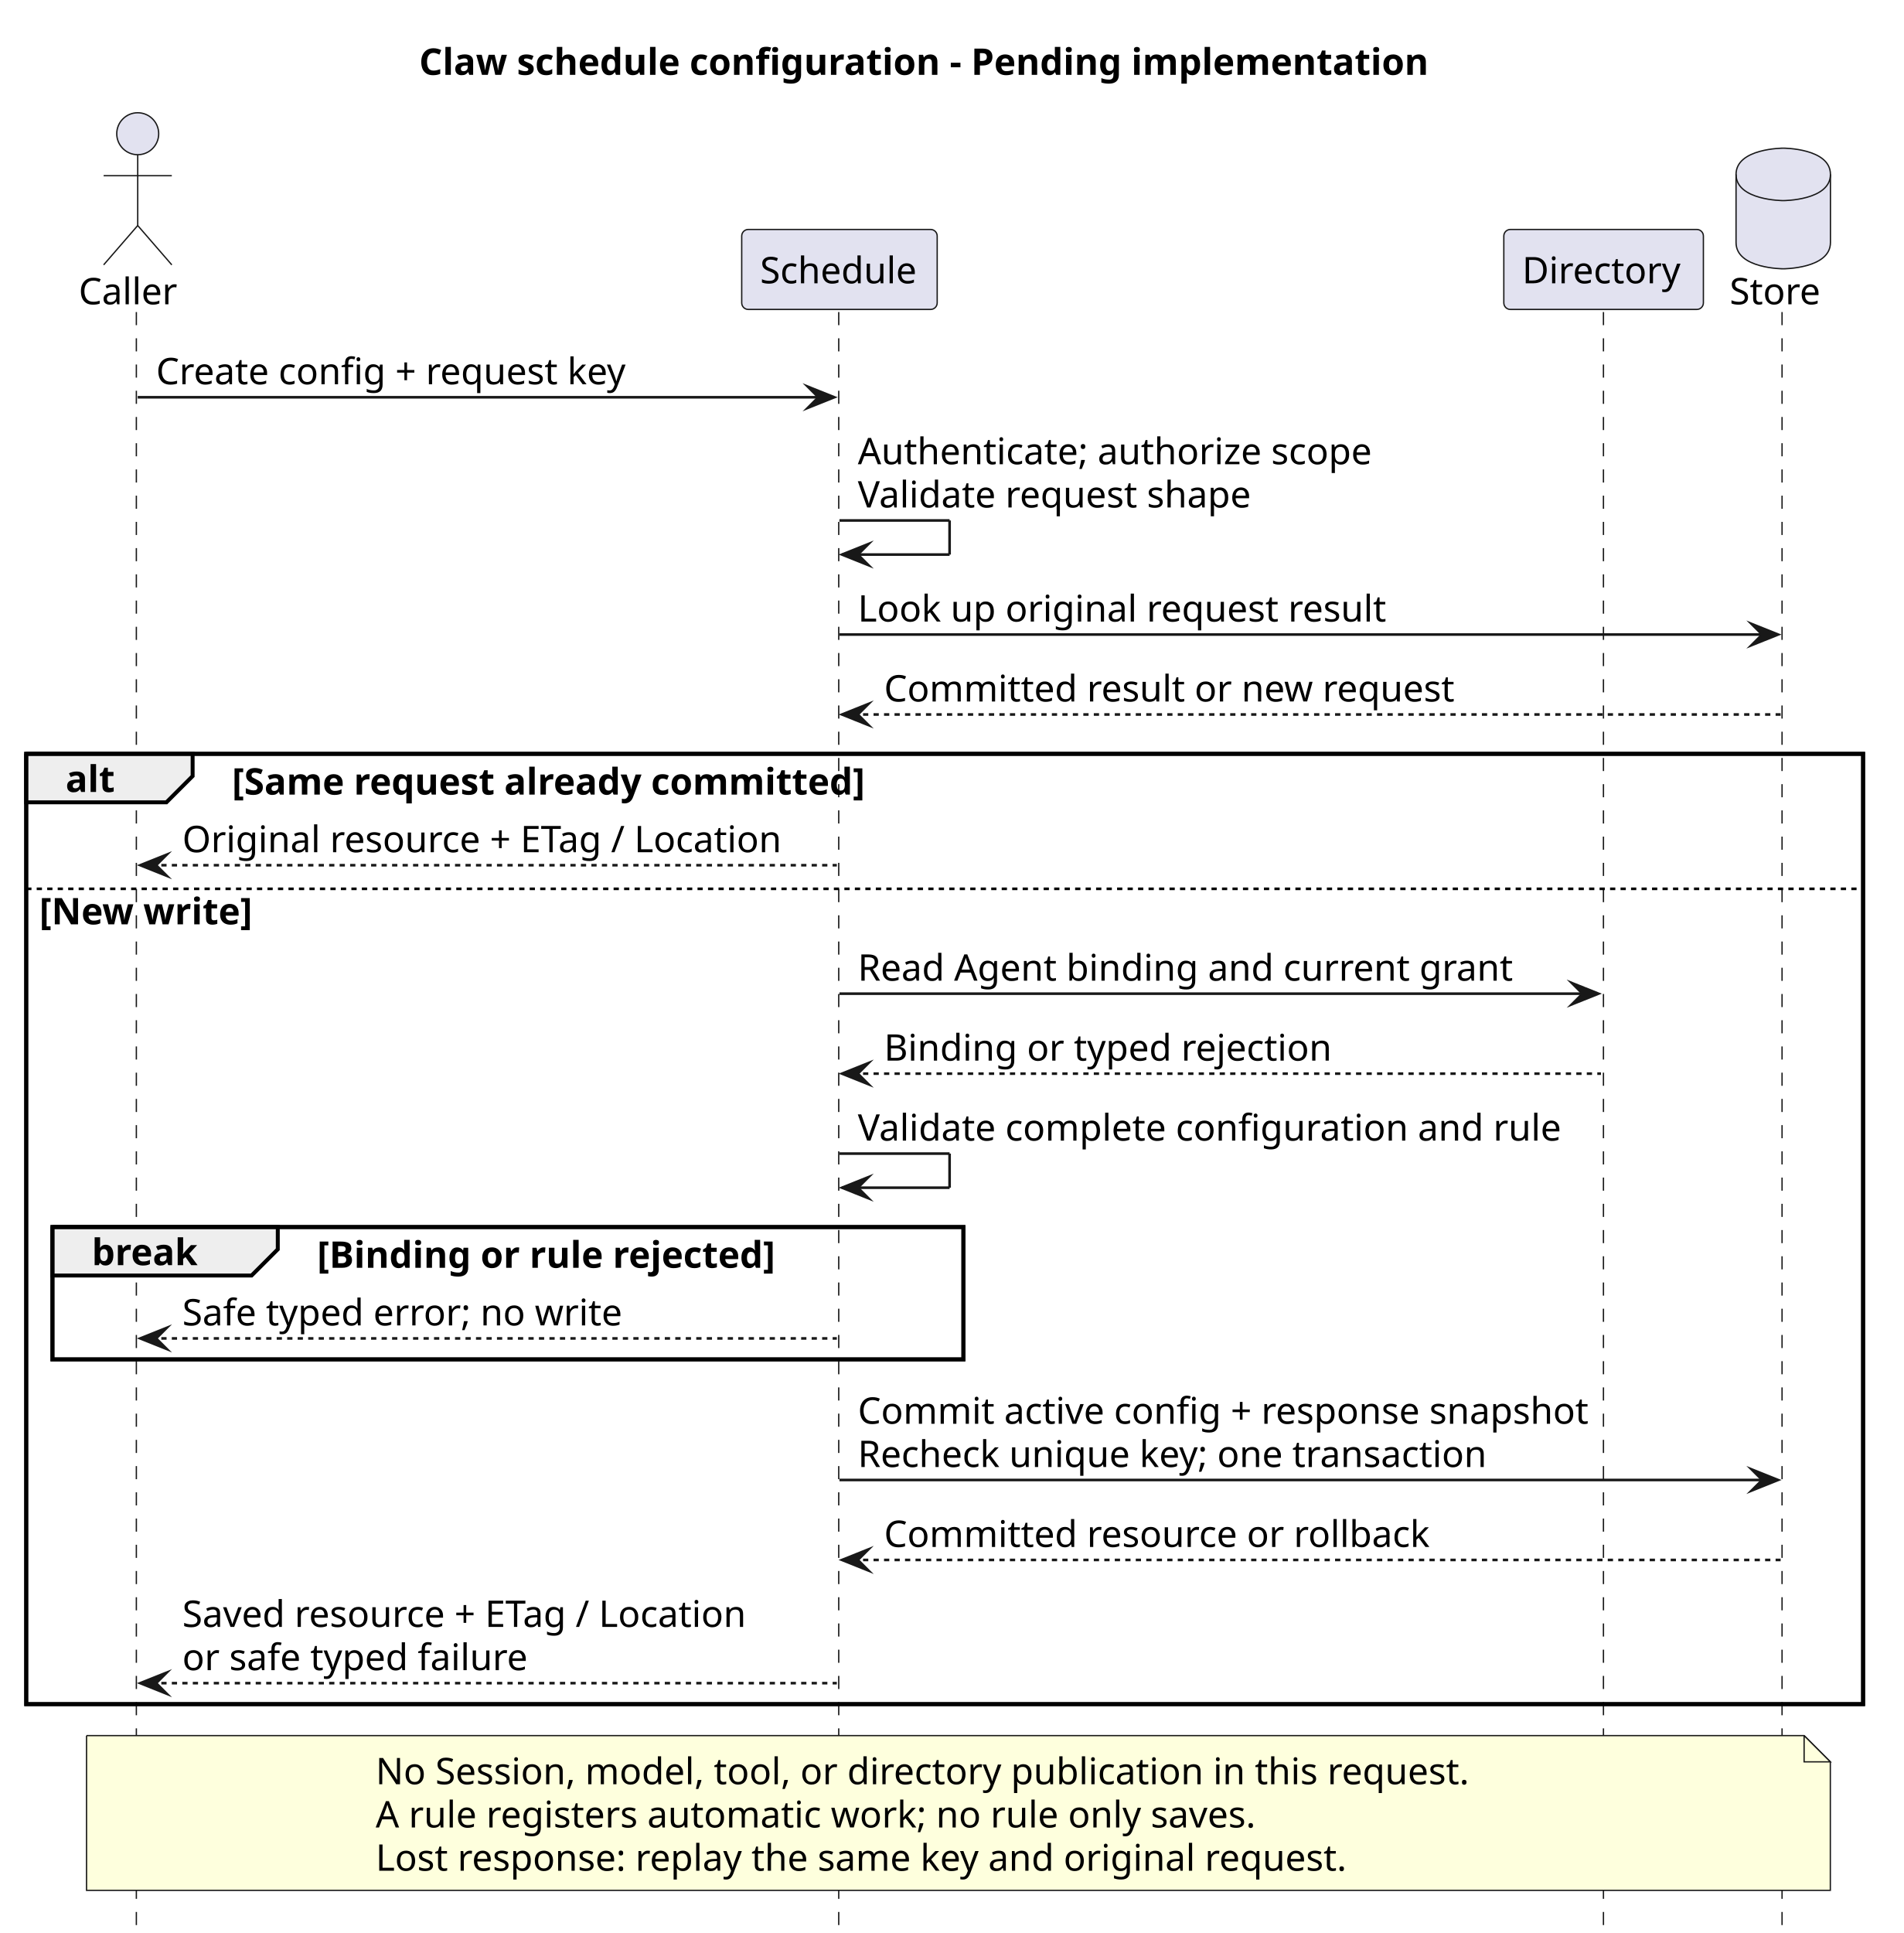
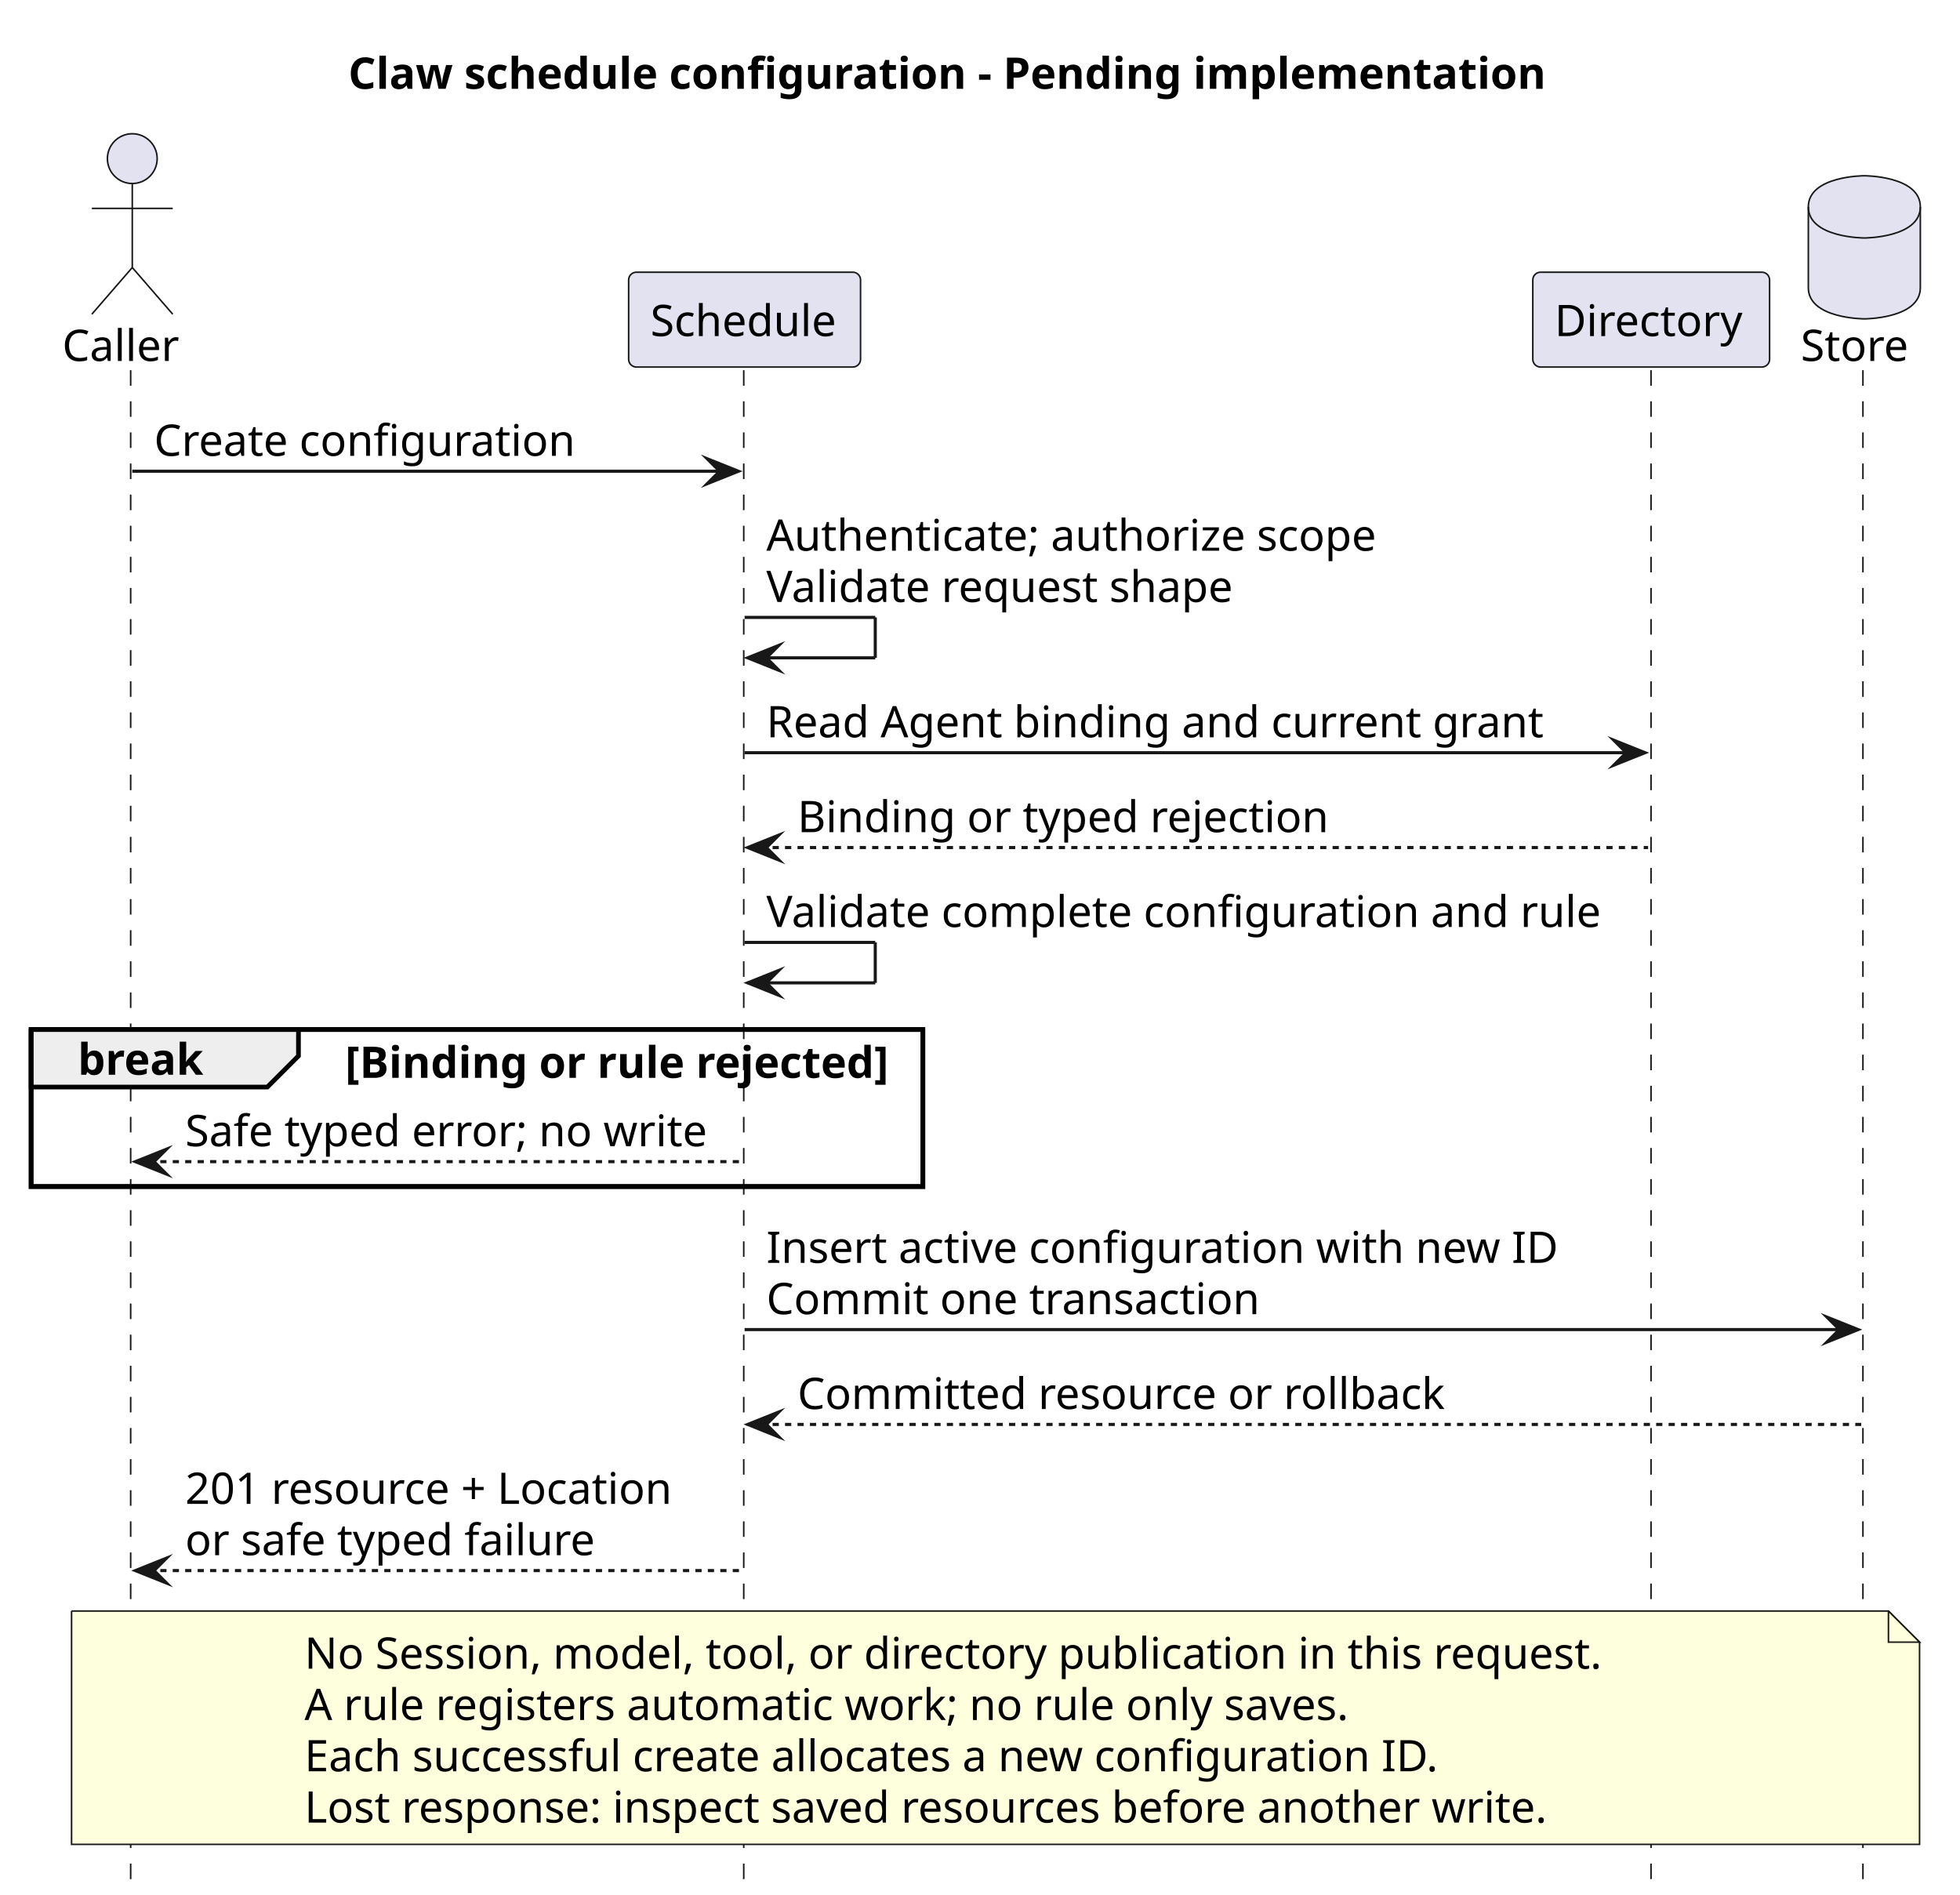
- <svg xmlns="http://www.w3.org/2000/svg" contentStyleType="text/css" data-diagram-type="SEQUENCE" height="737px" preserveAspectRatio="none" style="width:726px;height:737px;background:#FFFFFF;" version="1.1" viewBox="0 0 726 737" width="726px" zoomAndPan="magnify">
+ <svg xmlns="http://www.w3.org/2000/svg" contentStyleType="text/css" data-diagram-type="SEQUENCE" height="609px" preserveAspectRatio="none" style="width:630px;height:609px;background:#FFFFFF;" version="1.1" viewBox="0 0 630 609" width="630px" zoomAndPan="magnify">
  <defs />
  <g>
    <g class="title" data-source-line="136">
-       <text fill="#000000" font-family="sans-serif" font-size="14" font-weight="700" lengthAdjust="spacing" textLength="399.813" x="159.841" y="28.535">Claw schedule configuration - Pending implementation</text>
+       <text fill="#000000" font-family="sans-serif" font-size="14" font-weight="700" lengthAdjust="spacing" textLength="399.813" x="111.944" y="28.535">Claw schedule configuration - Pending implementation</text>
    </g>
-     <rect fill="none" height="362.324" style="stroke:#000000;stroke-width:1.5;" width="700.495" x="10" y="287.418" />
-     <rect fill="none" height="50.465" style="stroke:#000000;stroke-width:1.5;" width="347.398" x="20" y="467.836" />
+     <rect fill="none" height="50.465" style="stroke:#000000;stroke-width:1.5;" width="286.635" x="10" y="330.906" />
    <g class="participant-lifeline" data-entity-uid="part1" data-qualified-name="Caller" data-source-line="140" id="part1-lifeline">
      <g>
-         <rect fill="#000000" fill-opacity="0" height="617.231" width="8" x="48.52" y="118.977" />
-         <line style="stroke:#181818;stroke-width:0.5;stroke-dasharray:5,5;" x1="52" x2="52" y1="118.977" y2="736.207" />
+         <rect fill="#000000" fill-opacity="0" height="489.789" width="8" x="38.52" y="118.977" />
+         <line style="stroke:#181818;stroke-width:0.5;stroke-dasharray:5,5;" x1="42" x2="42" y1="118.977" y2="608.766" />
      </g>
    </g>
    <g class="participant-lifeline" data-entity-uid="part2" data-qualified-name="Schedule" data-source-line="141" id="part2-lifeline">
      <g>
-         <rect fill="#000000" fill-opacity="0" height="617.231" width="8" x="316.125" y="118.977" />
-         <line style="stroke:#181818;stroke-width:0.5;stroke-dasharray:5,5;" x1="319.853" x2="319.853" y1="118.977" y2="736.207" />
+         <rect fill="#000000" fill-opacity="0" height="489.789" width="8" x="235.333" y="118.977" />
+         <line style="stroke:#181818;stroke-width:0.5;stroke-dasharray:5,5;" x1="239.06" x2="239.06" y1="118.977" y2="608.766" />
      </g>
    </g>
    <g class="participant-lifeline" data-entity-uid="part3" data-qualified-name="Directory" data-source-line="142" id="part3-lifeline">
      <g>
-         <rect fill="#000000" fill-opacity="0" height="617.231" width="8" x="607.535" y="118.977" />
-         <line style="stroke:#181818;stroke-width:0.5;stroke-dasharray:5,5;" x1="611.479" x2="611.479" y1="118.977" y2="736.207" />
+         <rect fill="#000000" fill-opacity="0" height="489.789" width="8" x="526.742" y="118.977" />
+         <line style="stroke:#181818;stroke-width:0.5;stroke-dasharray:5,5;" x1="530.686" x2="530.686" y1="118.977" y2="608.766" />
      </g>
    </g>
    <g class="participant-lifeline" data-entity-uid="part4" data-qualified-name="Store" data-source-line="143" id="part4-lifeline">
      <g>
-         <rect fill="#000000" fill-opacity="0" height="617.231" width="8" x="676.043" y="118.977" />
-         <line style="stroke:#181818;stroke-width:0.5;stroke-dasharray:5,5;" x1="679.59" x2="679.59" y1="118.977" y2="736.207" />
+         <rect fill="#000000" fill-opacity="0" height="489.789" width="8" x="595.25" y="118.977" />
+         <line style="stroke:#181818;stroke-width:0.5;stroke-dasharray:5,5;" x1="598.797" x2="598.797" y1="118.977" y2="608.766" />
      </g>
    </g>
    <g class="participant participant-head" data-entity-uid="part1" data-qualified-name="Caller" data-source-line="140" id="part1-head">
-       <text fill="#000000" font-family="sans-serif" font-size="14" lengthAdjust="spacing" textLength="39.04" x="30" y="116.023">Caller</text>
-       <ellipse cx="52.52" cy="50.988" fill="#E2E2F0" rx="8" ry="8" style="stroke:#181818;stroke-width:0.5;" />
-       <path d="M52.52,58.988 L52.52,85.988 M39.52,66.988 L65.52,66.988 M52.52,85.988 L39.52,100.988 M52.52,85.988 L65.52,100.988" fill="none" style="stroke:#181818;stroke-width:0.5;" />
+       <text fill="#000000" font-family="sans-serif" font-size="14" lengthAdjust="spacing" textLength="39.04" x="20" y="116.023">Caller</text>
+       <ellipse cx="42.52" cy="50.988" fill="#E2E2F0" rx="8" ry="8" style="stroke:#181818;stroke-width:0.5;" />
+       <path d="M42.52,58.988 L42.52,85.988 M29.52,66.988 L55.52,66.988 M42.52,85.988 L29.52,100.988 M42.52,85.988 L55.52,100.988" fill="none" style="stroke:#181818;stroke-width:0.5;" />
    </g>
    <g class="participant participant-head" data-entity-uid="part2" data-qualified-name="Schedule" data-source-line="141" id="part2-head">
-       <rect fill="#E2E2F0" height="30.488" rx="2.5" ry="2.5" style="stroke:#181818;stroke-width:0.5;" width="74.546" x="282.853" y="87.488" />
-       <text fill="#000000" font-family="sans-serif" font-size="14" lengthAdjust="spacing" textLength="60.546" x="289.853" y="108.023">Schedule</text>
+       <rect fill="#E2E2F0" height="30.488" rx="2.5" ry="2.5" style="stroke:#181818;stroke-width:0.5;" width="74.546" x="202.06" y="87.488" />
+       <text fill="#000000" font-family="sans-serif" font-size="14" lengthAdjust="spacing" textLength="60.546" x="209.06" y="108.023">Schedule</text>
    </g>
    <g class="participant participant-head" data-entity-uid="part3" data-qualified-name="Directory" data-source-line="142" id="part3-head">
-       <rect fill="#E2E2F0" height="30.488" rx="2.5" ry="2.5" style="stroke:#181818;stroke-width:0.5;" width="76.111" x="573.479" y="87.488" />
-       <text fill="#000000" font-family="sans-serif" font-size="14" lengthAdjust="spacing" textLength="62.111" x="580.479" y="108.023">Directory</text>
+       <rect fill="#E2E2F0" height="30.488" rx="2.5" ry="2.5" style="stroke:#181818;stroke-width:0.5;" width="76.111" x="492.686" y="87.488" />
+       <text fill="#000000" font-family="sans-serif" font-size="14" lengthAdjust="spacing" textLength="62.111" x="499.686" y="108.023">Directory</text>
    </g>
    <g class="participant participant-head" data-entity-uid="part4" data-qualified-name="Store" data-source-line="143" id="part4-head">
-       <text fill="#000000" font-family="sans-serif" font-size="14" lengthAdjust="spacing" textLength="34.904" x="659.59" y="116.023">Store</text>
-       <path d="M662.043,66.488 C662.043,56.488 680.043,56.488 680.043,56.488 C680.043,56.488 698.043,56.488 698.043,66.488 L698.043,92.488 C698.043,102.488 680.043,102.488 680.043,102.488 C680.043,102.488 662.043,102.488 662.043,92.488 L662.043,66.488" fill="#E2E2F0" style="stroke:#181818;stroke-width:0.5;" />
-       <path d="M662.043,66.488 C662.043,76.488 680.043,76.488 680.043,76.488 C680.043,76.488 698.043,76.488 698.043,66.488" fill="none" style="stroke:#181818;stroke-width:0.5;" />
+       <text fill="#000000" font-family="sans-serif" font-size="14" lengthAdjust="spacing" textLength="34.904" x="578.797" y="116.023">Store</text>
+       <path d="M581.25,66.488 C581.25,56.488 599.25,56.488 599.25,56.488 C599.25,56.488 617.25,56.488 617.25,66.488 L617.25,92.488 C617.25,102.488 599.25,102.488 599.25,102.488 C599.25,102.488 581.25,102.488 581.25,92.488 L581.25,66.488" fill="#E2E2F0" style="stroke:#181818;stroke-width:0.5;" />
+       <path d="M581.25,66.488 C581.25,76.488 599.25,76.488 599.25,76.488 C599.25,76.488 617.25,76.488 617.25,66.488" fill="none" style="stroke:#181818;stroke-width:0.5;" />
    </g>
    <g class="message" data-entity-1="part1" data-entity-2="part2" data-source-line="144" id="msg1">
-       <polygon fill="#181818" points="308.125,147.465,318.125,151.465,308.125,155.465,312.125,151.465" style="stroke:#181818;stroke-width:1;stroke-linejoin:miter;stroke-miterlimit:10;" />
-       <line style="stroke:#181818;stroke-width:1;" x1="52.52" x2="314.125" y1="151.465" y2="151.465" />
-       <text fill="#000000" font-family="sans-serif" font-size="14" lengthAdjust="spacing" textLength="189.711" x="59.52" y="146.512">Create config + request key</text>
+       <polygon fill="#181818" points="227.333,147.465,237.333,151.465,227.333,155.465,231.333,151.465" style="stroke:#181818;stroke-width:1;stroke-linejoin:miter;stroke-miterlimit:10;" />
+       <line style="stroke:#181818;stroke-width:1;" x1="42.52" x2="233.333" y1="151.465" y2="151.465" />
+       <text fill="#000000" font-family="sans-serif" font-size="14" lengthAdjust="spacing" textLength="139.515" x="49.52" y="146.512">Create configuration</text>
    </g>
    <g class="message" data-entity-1="part2" data-entity-2="part2" data-source-line="145" id="msg2">
-       <line style="stroke:#181818;stroke-width:1;" x1="320.125" x2="362.125" y1="198.441" y2="198.441" />
-       <line style="stroke:#181818;stroke-width:1;" x1="362.125" x2="362.125" y1="198.441" y2="211.441" />
-       <line style="stroke:#181818;stroke-width:1;" x1="321.125" x2="362.125" y1="211.441" y2="211.441" />
-       <polygon fill="#181818" points="331.125,207.441,321.125,211.441,331.125,215.441,327.125,211.441" style="stroke:#181818;stroke-width:1;stroke-linejoin:miter;stroke-miterlimit:10;" />
-       <text fill="#000000" font-family="sans-serif" font-size="14" lengthAdjust="spacing" textLength="203.335" x="327.125" y="177">Authenticate; authorize scope</text>
-       <text fill="#000000" font-family="sans-serif" font-size="14" lengthAdjust="spacing" textLength="154.786" x="327.125" y="193.488">Validate request shape</text>
+       <line style="stroke:#181818;stroke-width:1;" x1="239.333" x2="281.332" y1="198.441" y2="198.441" />
+       <line style="stroke:#181818;stroke-width:1;" x1="281.332" x2="281.332" y1="198.441" y2="211.441" />
+       <line style="stroke:#181818;stroke-width:1;" x1="240.333" x2="281.332" y1="211.441" y2="211.441" />
+       <polygon fill="#181818" points="250.333,207.441,240.333,211.441,250.333,215.441,246.333,211.441" style="stroke:#181818;stroke-width:1;stroke-linejoin:miter;stroke-miterlimit:10;" />
+       <text fill="#000000" font-family="sans-serif" font-size="14" lengthAdjust="spacing" textLength="203.335" x="246.333" y="177">Authenticate; authorize scope</text>
+       <text fill="#000000" font-family="sans-serif" font-size="14" lengthAdjust="spacing" textLength="154.786" x="246.333" y="193.488">Validate request shape</text>
    </g>
-     <g class="message" data-entity-1="part2" data-entity-2="part4" data-source-line="146" id="msg3">
-       <polygon fill="#181818" points="668.043,237.93,678.043,241.93,668.043,245.93,672.043,241.93" style="stroke:#181818;stroke-width:1;stroke-linejoin:miter;stroke-miterlimit:10;" />
-       <line style="stroke:#181818;stroke-width:1;" x1="320.125" x2="674.043" y1="241.93" y2="241.93" />
-       <text fill="#000000" font-family="sans-serif" font-size="14" lengthAdjust="spacing" textLength="209.522" x="327.125" y="236.977">Look up original request result</text>
+     <g class="message" data-entity-1="part2" data-entity-2="part3" data-source-line="146" id="msg3">
+       <polygon fill="#181818" points="518.742,237.93,528.742,241.93,518.742,245.93,522.742,241.93" style="stroke:#181818;stroke-width:1;stroke-linejoin:miter;stroke-miterlimit:10;" />
+       <line style="stroke:#181818;stroke-width:1;" x1="239.333" x2="524.742" y1="241.93" y2="241.93" />
+       <text fill="#000000" font-family="sans-serif" font-size="14" lengthAdjust="spacing" textLength="257.667" x="246.333" y="236.977">Read Agent binding and current grant</text>
    </g>
-     <g class="message" data-entity-1="part4" data-entity-2="part2" data-source-line="147" id="msg4">
-       <polygon fill="#181818" points="331.125,268.418,321.125,272.418,331.125,276.418,327.125,272.418" style="stroke:#181818;stroke-width:1;stroke-linejoin:miter;stroke-miterlimit:10;" />
-       <line style="stroke:#181818;stroke-width:1;stroke-dasharray:2,2;" x1="325.125" x2="679.043" y1="272.418" y2="272.418" />
-       <text fill="#000000" font-family="sans-serif" font-size="14" lengthAdjust="spacing" textLength="224.718" x="337.125" y="267.465">Committed result or new request</text>
+     <g class="message" data-entity-1="part3" data-entity-2="part2" data-source-line="147" id="msg4">
+       <polygon fill="#181818" points="250.333,268.418,240.333,272.418,250.333,276.418,246.333,272.418" style="stroke:#181818;stroke-width:1;stroke-linejoin:miter;stroke-miterlimit:10;" />
+       <line style="stroke:#181818;stroke-width:1;stroke-dasharray:2,2;" x1="244.333" x2="529.742" y1="272.418" y2="272.418" />
+       <text fill="#000000" font-family="sans-serif" font-size="14" lengthAdjust="spacing" textLength="175.984" x="256.332" y="267.465">Binding or typed rejection</text>
    </g>
-     <path d="M10,287.418 L73.457,287.418 L73.457,295.906 L63.457,305.906 L10,305.906 L10,287.418" fill="#EEEEEE" style="stroke:#000000;stroke-width:1.5;" />
-     <rect fill="none" height="362.324" style="stroke:#000000;stroke-width:1.5;" width="700.495" x="10" y="287.418" />
-     <text fill="#000000" font-family="sans-serif" font-size="14" font-weight="700" lengthAdjust="spacing" textLength="18.457" x="25" y="301.953">alt</text>
-     <text fill="#000000" font-family="sans-serif" font-size="14" font-weight="700" lengthAdjust="spacing" textLength="247.003" x="88.457" y="302.953">[Same request already committed]</text>
-     <g class="message" data-entity-1="part2" data-entity-2="part1" data-source-line="149" id="msg5">
-       <polygon fill="#181818" points="63.52,325.883,53.52,329.883,63.52,333.883,59.52,329.883" style="stroke:#181818;stroke-width:1;stroke-linejoin:miter;stroke-miterlimit:10;" />
-       <line style="stroke:#181818;stroke-width:1;stroke-dasharray:2,2;" x1="57.52" x2="319.125" y1="329.883" y2="329.883" />
-       <text fill="#000000" font-family="sans-serif" font-size="14" lengthAdjust="spacing" textLength="243.606" x="69.52" y="324.93">Original resource + ETag / Location</text>
+     <g class="message" data-entity-1="part2" data-entity-2="part2" data-source-line="148" id="msg5">
+       <line style="stroke:#181818;stroke-width:1;" x1="239.333" x2="281.332" y1="302.906" y2="302.906" />
+       <line style="stroke:#181818;stroke-width:1;" x1="281.332" x2="281.332" y1="302.906" y2="315.906" />
+       <line style="stroke:#181818;stroke-width:1;" x1="240.333" x2="281.332" y1="315.906" y2="315.906" />
+       <polygon fill="#181818" points="250.333,311.906,240.333,315.906,250.333,319.906,246.333,315.906" style="stroke:#181818;stroke-width:1;stroke-linejoin:miter;stroke-miterlimit:10;" />
+       <text fill="#000000" font-family="sans-serif" font-size="14" lengthAdjust="spacing" textLength="277.409" x="246.333" y="297.953">Validate complete configuration and rule</text>
    </g>
-     <line style="stroke:#000000;stroke-width:1;stroke-dasharray:2,2;" x1="10" x2="710.495" y1="338.883" y2="338.883" />
-     <text fill="#000000" font-family="sans-serif" font-size="14" font-weight="700" lengthAdjust="spacing" textLength="82.906" x="15" y="352.418">[New write]</text>
-     <g class="message" data-entity-1="part2" data-entity-2="part3" data-source-line="151" id="msg6">
-       <polygon fill="#181818" points="599.535,374.859,609.535,378.859,599.535,382.859,603.535,378.859" style="stroke:#181818;stroke-width:1;stroke-linejoin:miter;stroke-miterlimit:10;" />
-       <line style="stroke:#181818;stroke-width:1;" x1="320.125" x2="605.535" y1="378.859" y2="378.859" />
-       <text fill="#000000" font-family="sans-serif" font-size="14" lengthAdjust="spacing" textLength="257.667" x="327.125" y="373.906">Read Agent binding and current grant</text>
+     <path d="M10,330.906 L95.934,330.906 L95.934,339.394 L85.934,349.394 L10,349.394 L10,330.906" fill="#EEEEEE" style="stroke:#000000;stroke-width:1.5;" />
+     <rect fill="none" height="50.465" style="stroke:#000000;stroke-width:1.5;" width="286.635" x="10" y="330.906" />
+     <text fill="#000000" font-family="sans-serif" font-size="14" font-weight="700" lengthAdjust="spacing" textLength="40.934" x="25" y="345.441">break</text>
+     <text fill="#000000" font-family="sans-serif" font-size="14" font-weight="700" lengthAdjust="spacing" textLength="180.701" x="110.934" y="346.441">[Binding or rule rejected]</text>
+     <g class="message" data-entity-1="part2" data-entity-2="part1" data-source-line="150" id="msg6">
+       <polygon fill="#181818" points="53.52,369.371,43.52,373.371,53.52,377.371,49.52,373.371" style="stroke:#181818;stroke-width:1;stroke-linejoin:miter;stroke-miterlimit:10;" />
+       <line style="stroke:#181818;stroke-width:1;stroke-dasharray:2,2;" x1="47.52" x2="238.333" y1="373.371" y2="373.371" />
+       <text fill="#000000" font-family="sans-serif" font-size="14" lengthAdjust="spacing" textLength="172.812" x="59.52" y="368.418">Safe typed error; no write</text>
    </g>
-     <g class="message" data-entity-1="part3" data-entity-2="part2" data-source-line="152" id="msg7">
-       <polygon fill="#181818" points="331.125,405.348,321.125,409.348,331.125,413.348,327.125,409.348" style="stroke:#181818;stroke-width:1;stroke-linejoin:miter;stroke-miterlimit:10;" />
-       <line style="stroke:#181818;stroke-width:1;stroke-dasharray:2,2;" x1="325.125" x2="610.535" y1="409.348" y2="409.348" />
-       <text fill="#000000" font-family="sans-serif" font-size="14" lengthAdjust="spacing" textLength="175.984" x="337.125" y="404.394">Binding or typed rejection</text>
+     <g class="message" data-entity-1="part2" data-entity-2="part4" data-source-line="152" id="msg7">
+       <polygon fill="#181818" points="587.25,423.348,597.25,427.348,587.25,431.348,591.25,427.348" style="stroke:#181818;stroke-width:1;stroke-linejoin:miter;stroke-miterlimit:10;" />
+       <line style="stroke:#181818;stroke-width:1;" x1="239.333" x2="593.25" y1="427.348" y2="427.348" />
+       <text fill="#000000" font-family="sans-serif" font-size="14" lengthAdjust="spacing" textLength="261.659" x="246.333" y="405.906">Insert active configuration with new ID</text>
+       <text fill="#000000" font-family="sans-serif" font-size="14" lengthAdjust="spacing" textLength="163.652" x="246.333" y="422.394">Commit one transaction</text>
    </g>
-     <g class="message" data-entity-1="part2" data-entity-2="part2" data-source-line="153" id="msg8">
-       <line style="stroke:#181818;stroke-width:1;" x1="320.125" x2="362.125" y1="439.836" y2="439.836" />
-       <line style="stroke:#181818;stroke-width:1;" x1="362.125" x2="362.125" y1="439.836" y2="452.836" />
-       <line style="stroke:#181818;stroke-width:1;" x1="321.125" x2="362.125" y1="452.836" y2="452.836" />
-       <polygon fill="#181818" points="331.125,448.836,321.125,452.836,331.125,456.836,327.125,452.836" style="stroke:#181818;stroke-width:1;stroke-linejoin:miter;stroke-miterlimit:10;" />
-       <text fill="#000000" font-family="sans-serif" font-size="14" lengthAdjust="spacing" textLength="277.409" x="327.125" y="434.883">Validate complete configuration and rule</text>
+     <g class="message" data-entity-1="part4" data-entity-2="part2" data-source-line="153" id="msg8">
+       <polygon fill="#181818" points="250.333,453.836,240.333,457.836,250.333,461.836,246.333,457.836" style="stroke:#181818;stroke-width:1;stroke-linejoin:miter;stroke-miterlimit:10;" />
+       <line style="stroke:#181818;stroke-width:1;stroke-dasharray:2,2;" x1="244.333" x2="598.25" y1="457.836" y2="457.836" />
+       <text fill="#000000" font-family="sans-serif" font-size="14" lengthAdjust="spacing" textLength="216.145" x="256.332" y="452.883">Committed resource or rollback</text>
    </g>
-     <path d="M20,467.836 L105.934,467.836 L105.934,476.324 L95.934,486.324 L20,486.324 L20,467.836" fill="#EEEEEE" style="stroke:#000000;stroke-width:1.5;" />
-     <rect fill="none" height="50.465" style="stroke:#000000;stroke-width:1.5;" width="347.398" x="20" y="467.836" />
-     <text fill="#000000" font-family="sans-serif" font-size="14" font-weight="700" lengthAdjust="spacing" textLength="40.934" x="35" y="482.371">break</text>
-     <text fill="#000000" font-family="sans-serif" font-size="14" font-weight="700" lengthAdjust="spacing" textLength="180.701" x="120.934" y="483.371">[Binding or rule rejected]</text>
-     <g class="message" data-entity-1="part2" data-entity-2="part1" data-source-line="155" id="msg9">
-       <polygon fill="#181818" points="63.52,506.301,53.52,510.301,63.52,514.301,59.52,510.301" style="stroke:#181818;stroke-width:1;stroke-linejoin:miter;stroke-miterlimit:10;" />
-       <line style="stroke:#181818;stroke-width:1;stroke-dasharray:2,2;" x1="57.52" x2="319.125" y1="510.301" y2="510.301" />
-       <text fill="#000000" font-family="sans-serif" font-size="14" lengthAdjust="spacing" textLength="172.812" x="69.52" y="505.348">Safe typed error; no write</text>
+     <g class="message" data-entity-1="part2" data-entity-2="part1" data-source-line="154" id="msg9">
+       <polygon fill="#181818" points="53.52,500.812,43.52,504.812,53.52,508.812,49.52,504.812" style="stroke:#181818;stroke-width:1;stroke-linejoin:miter;stroke-miterlimit:10;" />
+       <line style="stroke:#181818;stroke-width:1;stroke-dasharray:2,2;" x1="47.52" x2="238.333" y1="504.812" y2="504.812" />
+       <text fill="#000000" font-family="sans-serif" font-size="14" lengthAdjust="spacing" textLength="167.166" x="59.52" y="483.371">201 resource + Location</text>
+       <text fill="#000000" font-family="sans-serif" font-size="14" lengthAdjust="spacing" textLength="136.596" x="59.52" y="499.859">or safe typed failure</text>
    </g>
-     <g class="message" data-entity-1="part2" data-entity-2="part4" data-source-line="157" id="msg10">
-       <polygon fill="#181818" points="668.043,560.277,678.043,564.277,668.043,568.277,672.043,564.277" style="stroke:#181818;stroke-width:1;stroke-linejoin:miter;stroke-miterlimit:10;" />
-       <line style="stroke:#181818;stroke-width:1;" x1="320.125" x2="674.043" y1="564.277" y2="564.277" />
-       <text fill="#000000" font-family="sans-serif" font-size="14" lengthAdjust="spacing" textLength="292.332" x="327.125" y="542.836">Commit active config + response snapshot</text>
-       <text fill="#000000" font-family="sans-serif" font-size="14" lengthAdjust="spacing" textLength="248.917" x="327.125" y="559.324">Recheck unique key; one transaction</text>
-     </g>
-     <g class="message" data-entity-1="part4" data-entity-2="part2" data-source-line="158" id="msg11">
-       <polygon fill="#181818" points="331.125,590.766,321.125,594.766,331.125,598.766,327.125,594.766" style="stroke:#181818;stroke-width:1;stroke-linejoin:miter;stroke-miterlimit:10;" />
-       <line style="stroke:#181818;stroke-width:1;stroke-dasharray:2,2;" x1="325.125" x2="679.043" y1="594.766" y2="594.766" />
-       <text fill="#000000" font-family="sans-serif" font-size="14" lengthAdjust="spacing" textLength="216.145" x="337.125" y="589.812">Committed resource or rollback</text>
-     </g>
-     <g class="message" data-entity-1="part2" data-entity-2="part1" data-source-line="159" id="msg12">
-       <polygon fill="#181818" points="63.52,637.742,53.52,641.742,63.52,645.742,59.52,641.742" style="stroke:#181818;stroke-width:1;stroke-linejoin:miter;stroke-miterlimit:10;" />
-       <line style="stroke:#181818;stroke-width:1;stroke-dasharray:2,2;" x1="57.52" x2="319.125" y1="641.742" y2="641.742" />
-       <text fill="#000000" font-family="sans-serif" font-size="14" lengthAdjust="spacing" textLength="228.84" x="69.52" y="620.301">Saved resource + ETag / Location</text>
-       <text fill="#000000" font-family="sans-serif" font-size="14" lengthAdjust="spacing" textLength="136.596" x="69.52" y="636.789">or safe typed failure</text>
-     </g>
-     <path d="M33,661.742 L33,720.742 L698,720.742 L698,671.742 L688,661.742 L33,661.742" fill="#FEFFDD" style="stroke:#181818;stroke-width:0.5;" />
-     <path d="M688,661.742 L688,671.742 L698,671.742 L688,661.742" fill="#FEFFDD" style="stroke:#181818;stroke-width:0.5;" />
-     <text fill="#000000" font-family="sans-serif" font-size="14" lengthAdjust="spacing" textLength="435.976" x="143.26" y="680.277">No Session, model, tool, or directory publication in this request.</text>
-     <text fill="#000000" font-family="sans-serif" font-size="14" lengthAdjust="spacing" textLength="349.624" x="143.26" y="696.766">A rule registers automatic work; no rule only saves.</text>
-     <text fill="#000000" font-family="sans-serif" font-size="14" lengthAdjust="spacing" textLength="384.679" x="143.26" y="713.254">Lost response: replay the same key and original request.</text>
+     <path d="M23,517.812 L23,592.812 L617,592.812 L617,527.812 L607,517.812 L23,517.812" fill="#FEFFDD" style="stroke:#181818;stroke-width:0.5;" />
+     <path d="M607,517.812 L607,527.812 L617,527.812 L607,517.812" fill="#FEFFDD" style="stroke:#181818;stroke-width:0.5;" />
+     <text fill="#000000" font-family="sans-serif" font-size="14" lengthAdjust="spacing" textLength="435.976" x="97.863" y="536.348">No Session, model, tool, or directory publication in this request.</text>
+     <text fill="#000000" font-family="sans-serif" font-size="14" lengthAdjust="spacing" textLength="349.624" x="97.863" y="552.836">A rule registers automatic work; no rule only saves.</text>
+     <text fill="#000000" font-family="sans-serif" font-size="14" lengthAdjust="spacing" textLength="378.335" x="97.863" y="569.324">Each successful create allocates a new configuration ID.</text>
+     <text fill="#000000" font-family="sans-serif" font-size="14" lengthAdjust="spacing" textLength="413.369" x="97.863" y="585.812">Lost response: inspect saved resources before another write.</text>
  </g>
</svg>
